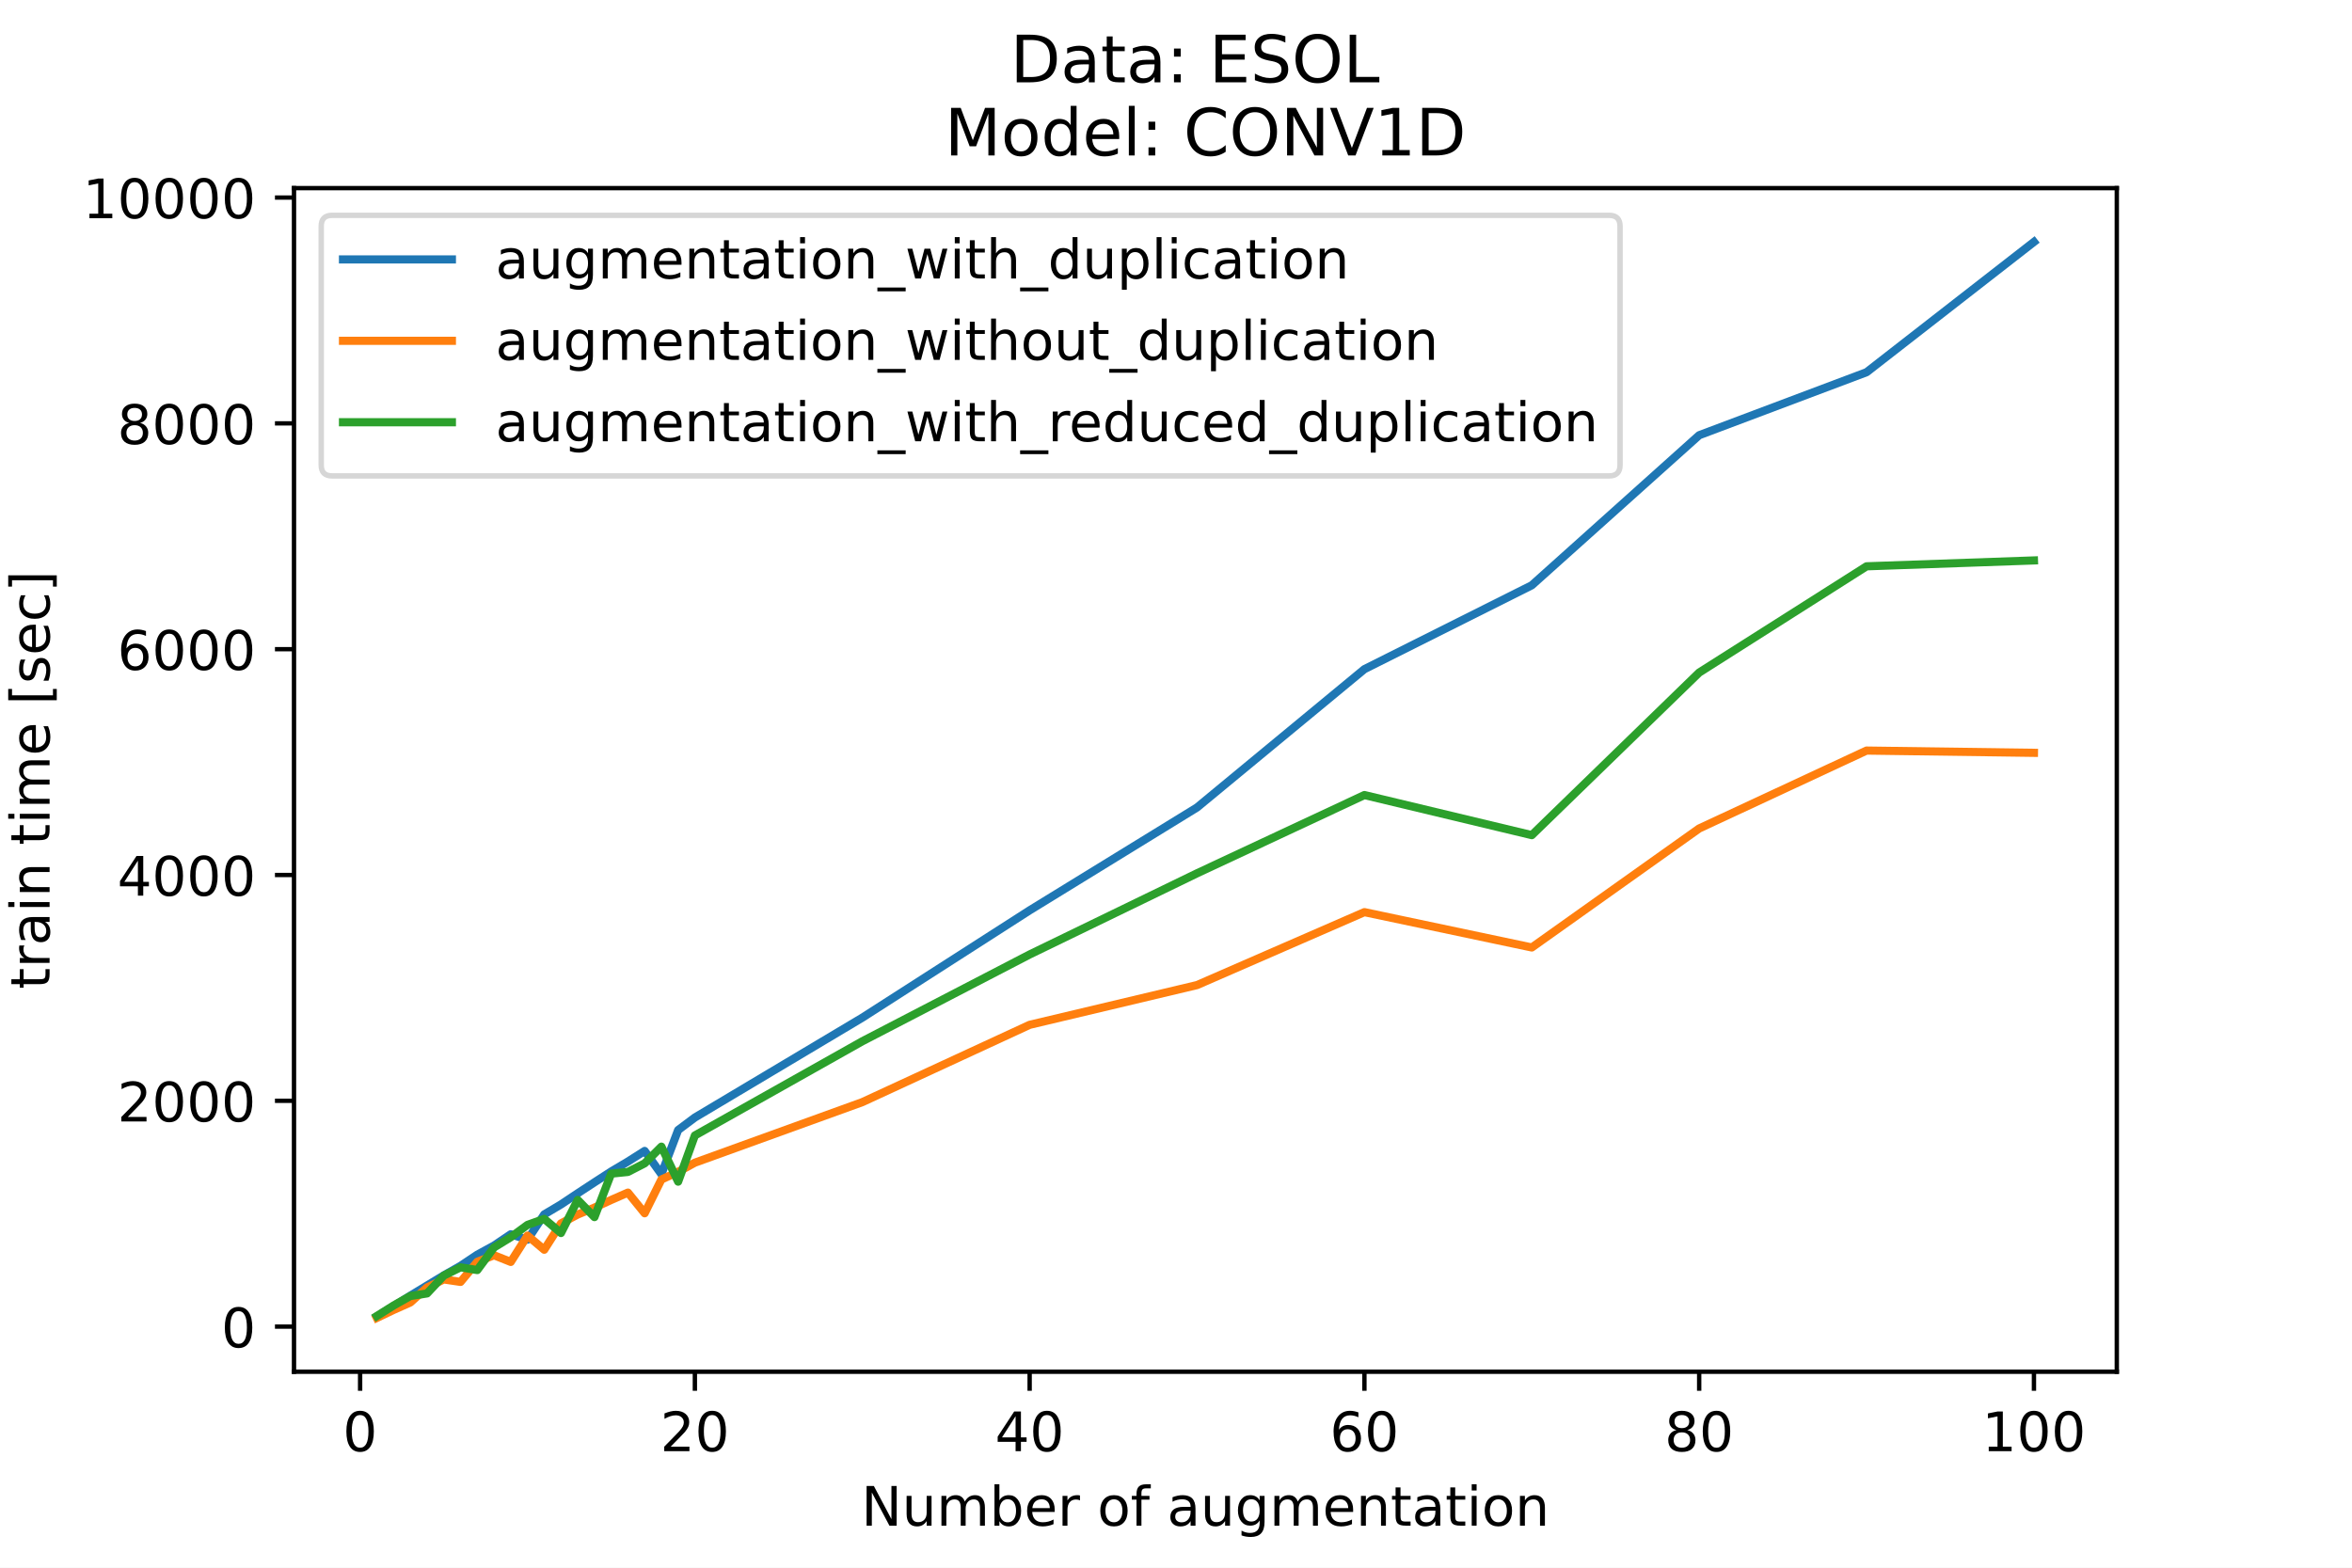
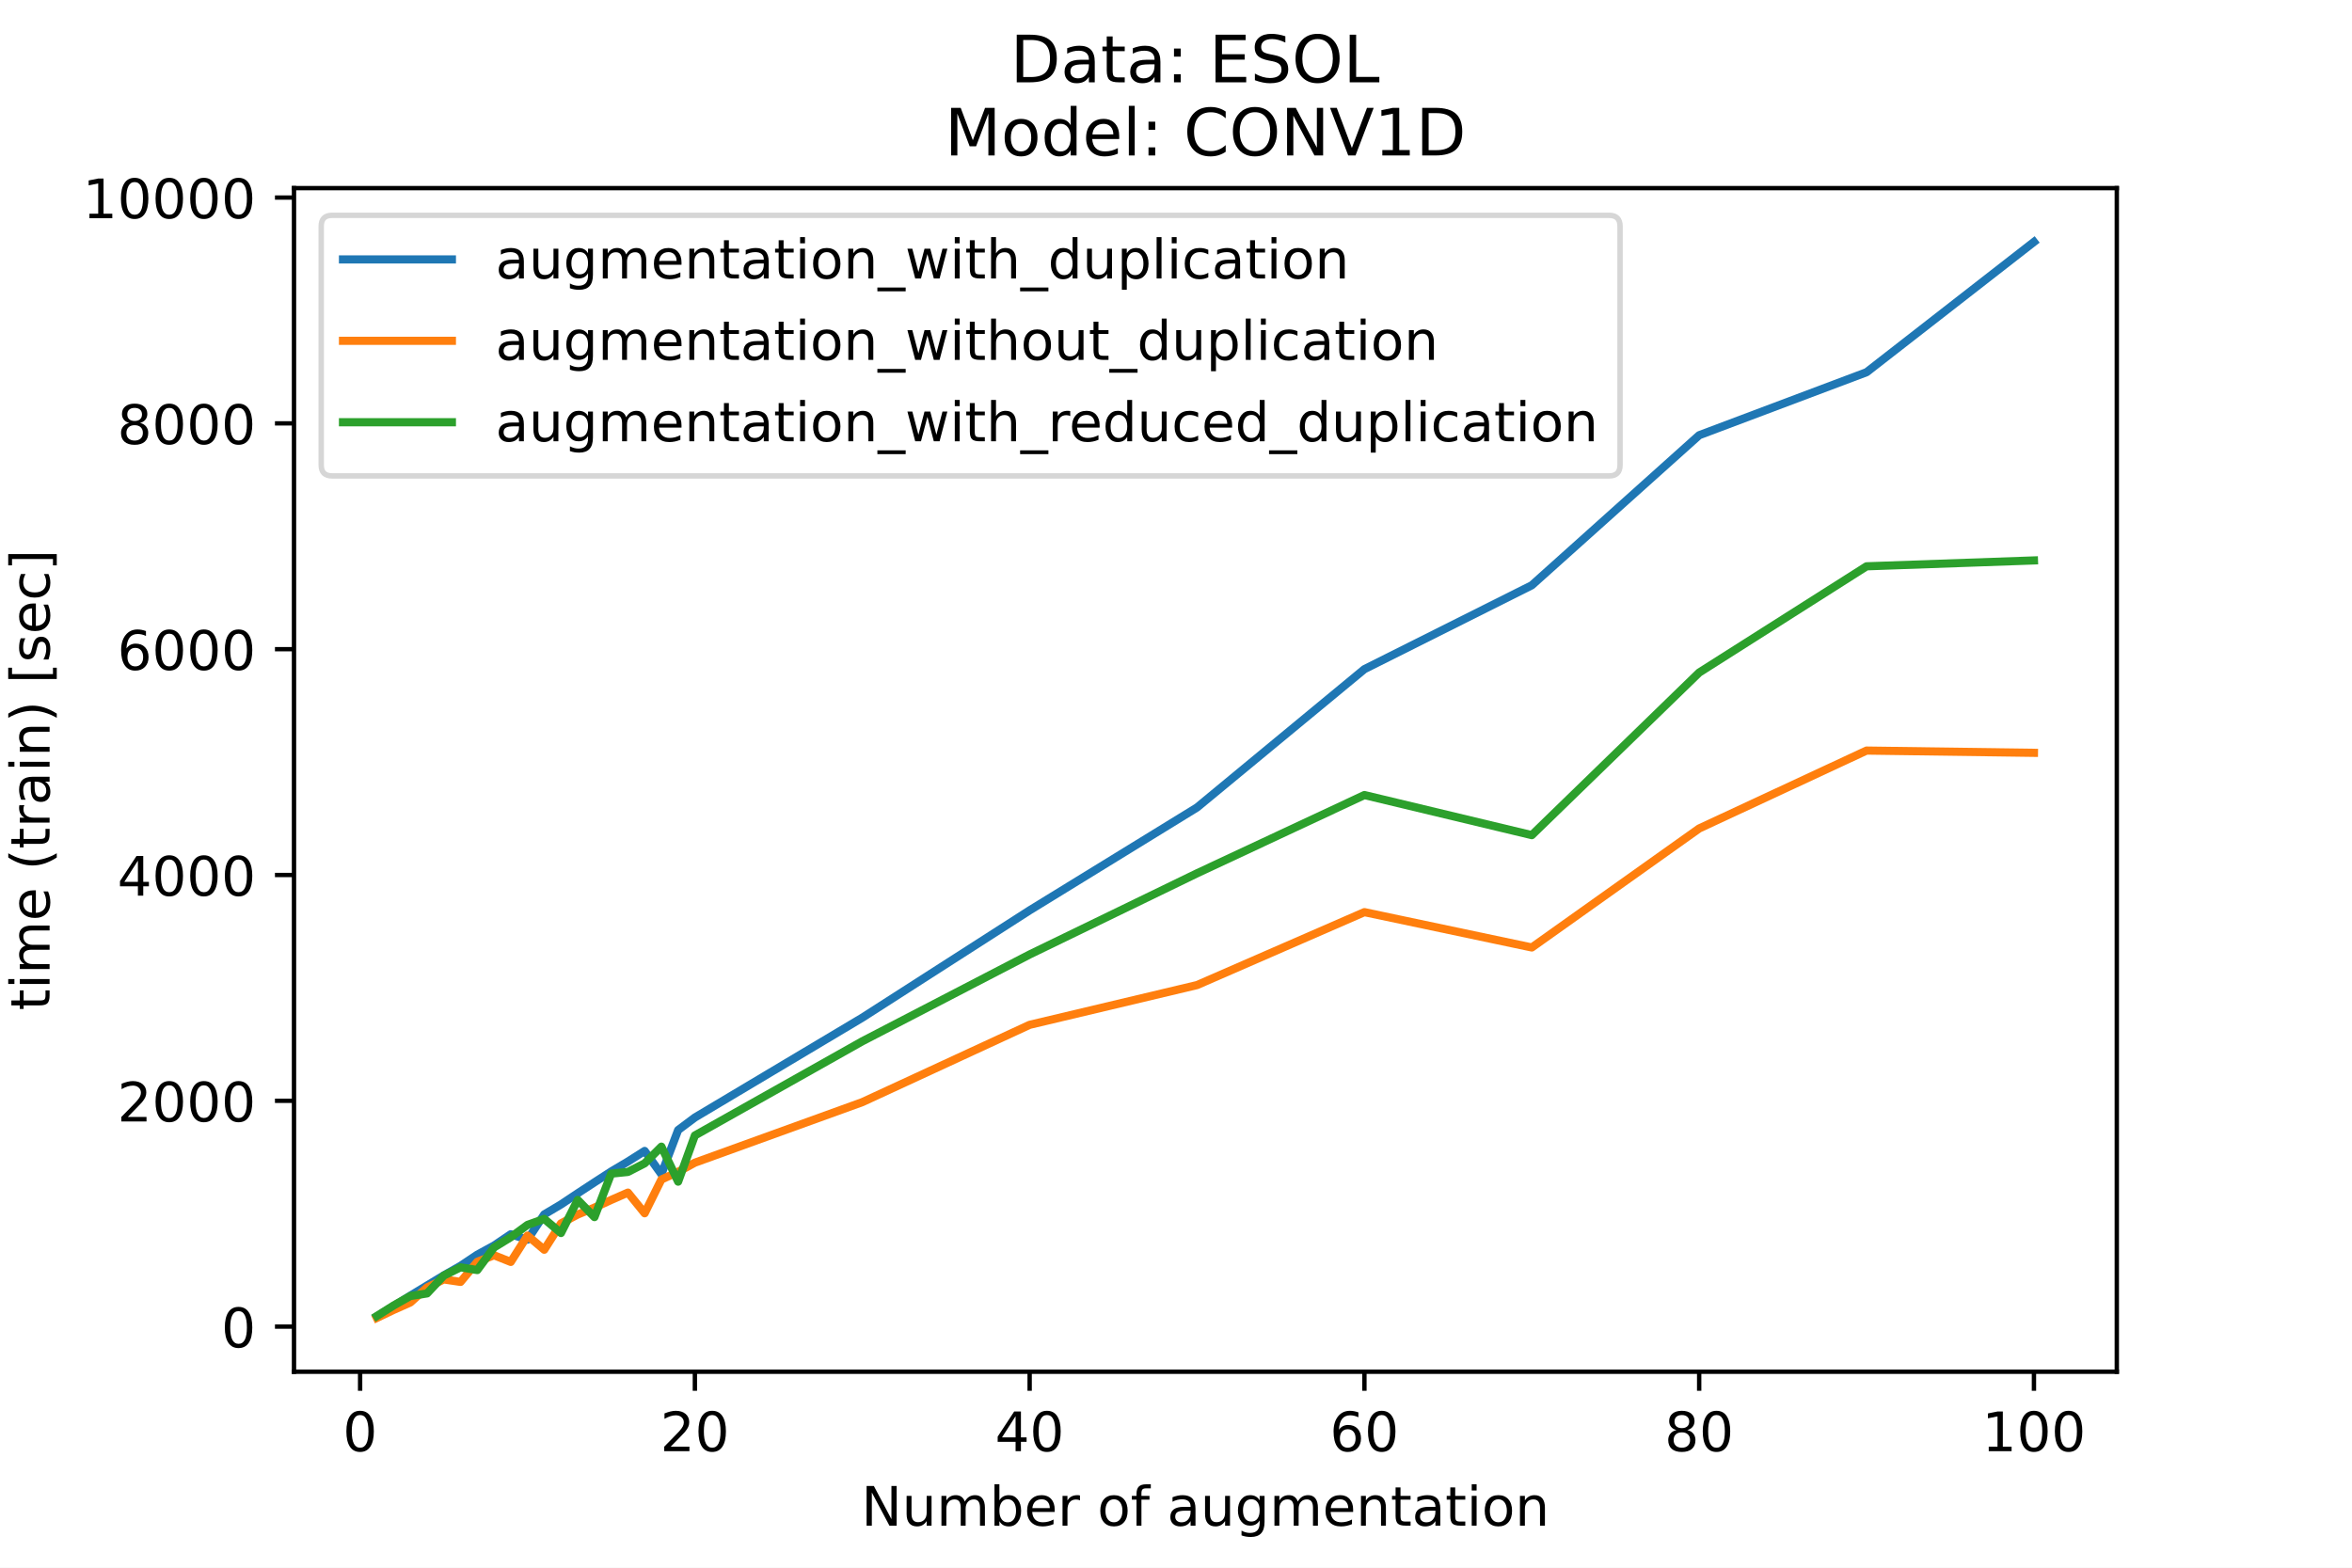
<svg xmlns="http://www.w3.org/2000/svg" xmlns:xlink="http://www.w3.org/1999/xlink" height="288pt" version="1.1" viewBox="0 0 432 288" width="432pt">
  <defs>
    <style type="text/css">*{stroke-linecap:butt;stroke-linejoin:round;}</style>
  </defs>
  <g id="figure_1">
    <g id="patch_1">
      <path d="M 0 288  L 432 288  L 432 0  L 0 0  z " style="fill:#ffffff;" />
    </g>
    <g id="axes_1">
      <g id="patch_2">
        <path d="M 54 252  L 388.8 252  L 388.8 34.56  L 54 34.56  z " style="fill:#ffffff;" />
      </g>
      <g id="matplotlib.axis_1">
        <g id="xtick_1">
          <g id="line2d_1">
            <defs>
-               <path d="M 0 0  L 0 3.5  " id="m65db86d814" style="stroke:#000000;stroke-width:0.8;" />
+               <path d="M 0 0  L 0 3.5  " id="m290654564d" style="stroke:#000000;stroke-width:0.8;" />
            </defs>
            <g>
-               <use style="stroke:#000000;stroke-width:0.8;" x="66.144" xlink:href="#m65db86d814" y="252" />
+               <use style="stroke:#000000;stroke-width:0.8;" x="66.144" xlink:href="#m290654564d" y="252" />
            </g>
          </g>
          <g id="text_1">
            <g transform="translate(62.96255 266.5984)scale(0.1 -0.1)">
              <defs>
                <path d="M 31.781 66.406  Q 24.172 66.406 20.328 58.906  Q 16.5 51.422 16.5 36.375  Q 16.5 21.391 20.328 13.891  Q 24.172 6.391 31.781 6.391  Q 39.453 6.391 43.281 13.891  Q 47.125 21.391 47.125 36.375  Q 47.125 51.422 43.281 58.906  Q 39.453 66.406 31.781 66.406  z M 31.781 74.219  Q 44.047 74.219 50.516 64.516  Q 56.984 54.828 56.984 36.375  Q 56.984 17.969 50.516 8.266  Q 44.047 -1.422 31.781 -1.422  Q 19.531 -1.422 13.062 8.266  Q 6.594 17.969 6.594 36.375  Q 6.594 54.828 13.062 64.516  Q 19.531 74.219 31.781 74.219  z " id="DejaVuSans-48" />
              </defs>
              <use xlink:href="#DejaVuSans-48" />
            </g>
          </g>
        </g>
        <g id="xtick_2">
          <g id="line2d_2">
            <g>
-               <use style="stroke:#000000;stroke-width:0.8;" x="127.631" xlink:href="#m65db86d814" y="252" />
+               <use style="stroke:#000000;stroke-width:0.8;" x="127.631" xlink:href="#m290654564d" y="252" />
            </g>
          </g>
          <g id="text_2">
            <g transform="translate(121.2689 266.5984)scale(0.1 -0.1)">
              <defs>
                <path d="M 19.188 8.297  L 53.609 8.297  L 53.609 0  L 7.328 0  L 7.328 8.297  Q 12.938 14.109 22.625 23.891  Q 32.328 33.688 34.812 36.531  Q 39.547 41.844 41.422 45.531  Q 43.312 49.219 43.312 52.781  Q 43.312 58.594 39.234 62.25  Q 35.156 65.922 28.609 65.922  Q 23.969 65.922 18.812 64.312  Q 13.672 62.703 7.812 59.422  L 7.812 69.391  Q 13.766 71.781 18.938 73  Q 24.125 74.219 28.422 74.219  Q 39.75 74.219 46.484 68.547  Q 53.219 62.891 53.219 53.422  Q 53.219 48.922 51.531 44.891  Q 49.859 40.875 45.406 35.406  Q 44.188 33.984 37.641 27.219  Q 31.109 20.453 19.188 8.297  z " id="DejaVuSans-50" />
              </defs>
              <use xlink:href="#DejaVuSans-50" />
              <use x="63.623" xlink:href="#DejaVuSans-48" />
            </g>
          </g>
        </g>
        <g id="xtick_3">
          <g id="line2d_3">
            <g>
-               <use style="stroke:#000000;stroke-width:0.8;" x="189.119" xlink:href="#m65db86d814" y="252" />
+               <use style="stroke:#000000;stroke-width:0.8;" x="189.119" xlink:href="#m290654564d" y="252" />
            </g>
          </g>
          <g id="text_3">
            <g transform="translate(182.7565 266.5984)scale(0.1 -0.1)">
              <defs>
                <path d="M 37.797 64.312  L 12.891 25.391  L 37.797 25.391  z M 35.203 72.906  L 47.609 72.906  L 47.609 25.391  L 58.016 25.391  L 58.016 17.188  L 47.609 17.188  L 47.609 0  L 37.797 0  L 37.797 17.188  L 4.891 17.188  L 4.891 26.703  z " id="DejaVuSans-52" />
              </defs>
              <use xlink:href="#DejaVuSans-52" />
              <use x="63.623" xlink:href="#DejaVuSans-48" />
            </g>
          </g>
        </g>
        <g id="xtick_4">
          <g id="line2d_4">
            <g>
-               <use style="stroke:#000000;stroke-width:0.8;" x="250.607" xlink:href="#m65db86d814" y="252" />
+               <use style="stroke:#000000;stroke-width:0.8;" x="250.607" xlink:href="#m290654564d" y="252" />
            </g>
          </g>
          <g id="text_4">
            <g transform="translate(244.2441 266.5984)scale(0.1 -0.1)">
              <defs>
                <path d="M 33.016 40.375  Q 26.375 40.375 22.484 35.828  Q 18.609 31.297 18.609 23.391  Q 18.609 15.531 22.484 10.953  Q 26.375 6.391 33.016 6.391  Q 39.656 6.391 43.531 10.953  Q 47.406 15.531 47.406 23.391  Q 47.406 31.297 43.531 35.828  Q 39.656 40.375 33.016 40.375  z M 52.594 71.297  L 52.594 62.312  Q 48.875 64.062 45.094 64.984  Q 41.312 65.922 37.594 65.922  Q 27.828 65.922 22.672 59.328  Q 17.531 52.734 16.797 39.406  Q 19.672 43.656 24.016 45.922  Q 28.375 48.188 33.594 48.188  Q 44.578 48.188 50.953 41.516  Q 57.328 34.859 57.328 23.391  Q 57.328 12.156 50.688 5.359  Q 44.047 -1.422 33.016 -1.422  Q 20.359 -1.422 13.672 8.266  Q 6.984 17.969 6.984 36.375  Q 6.984 53.656 15.188 63.938  Q 23.391 74.219 37.203 74.219  Q 40.922 74.219 44.703 73.484  Q 48.484 72.75 52.594 71.297  z " id="DejaVuSans-54" />
              </defs>
              <use xlink:href="#DejaVuSans-54" />
              <use x="63.623" xlink:href="#DejaVuSans-48" />
            </g>
          </g>
        </g>
        <g id="xtick_5">
          <g id="line2d_5">
            <g>
-               <use style="stroke:#000000;stroke-width:0.8;" x="312.094" xlink:href="#m65db86d814" y="252" />
+               <use style="stroke:#000000;stroke-width:0.8;" x="312.094" xlink:href="#m290654564d" y="252" />
            </g>
          </g>
          <g id="text_5">
            <g transform="translate(305.7317 266.5984)scale(0.1 -0.1)">
              <defs>
                <path d="M 31.781 34.625  Q 24.75 34.625 20.719 30.859  Q 16.703 27.094 16.703 20.516  Q 16.703 13.922 20.719 10.156  Q 24.75 6.391 31.781 6.391  Q 38.812 6.391 42.859 10.172  Q 46.922 13.969 46.922 20.516  Q 46.922 27.094 42.891 30.859  Q 38.875 34.625 31.781 34.625  z M 21.922 38.812  Q 15.578 40.375 12.031 44.719  Q 8.5 49.078 8.5 55.328  Q 8.5 64.062 14.719 69.141  Q 20.953 74.219 31.781 74.219  Q 42.672 74.219 48.875 69.141  Q 55.078 64.062 55.078 55.328  Q 55.078 49.078 51.531 44.719  Q 48 40.375 41.703 38.812  Q 48.828 37.156 52.797 32.312  Q 56.781 27.484 56.781 20.516  Q 56.781 9.906 50.312 4.234  Q 43.844 -1.422 31.781 -1.422  Q 19.734 -1.422 13.25 4.234  Q 6.781 9.906 6.781 20.516  Q 6.781 27.484 10.781 32.312  Q 14.797 37.156 21.922 38.812  z M 18.312 54.391  Q 18.312 48.734 21.844 45.562  Q 25.391 42.391 31.781 42.391  Q 38.141 42.391 41.719 45.562  Q 45.312 48.734 45.312 54.391  Q 45.312 60.062 41.719 63.234  Q 38.141 66.406 31.781 66.406  Q 25.391 66.406 21.844 63.234  Q 18.312 60.062 18.312 54.391  z " id="DejaVuSans-56" />
              </defs>
              <use xlink:href="#DejaVuSans-56" />
              <use x="63.623" xlink:href="#DejaVuSans-48" />
            </g>
          </g>
        </g>
        <g id="xtick_6">
          <g id="line2d_6">
            <g>
-               <use style="stroke:#000000;stroke-width:0.8;" x="373.582" xlink:href="#m65db86d814" y="252" />
+               <use style="stroke:#000000;stroke-width:0.8;" x="373.582" xlink:href="#m290654564d" y="252" />
            </g>
          </g>
          <g id="text_6">
            <g transform="translate(364.0381 266.5984)scale(0.1 -0.1)">
              <defs>
                <path d="M 12.406 8.297  L 28.516 8.297  L 28.516 63.922  L 10.984 60.406  L 10.984 69.391  L 28.422 72.906  L 38.281 72.906  L 38.281 8.297  L 54.391 8.297  L 54.391 0  L 12.406 0  z " id="DejaVuSans-49" />
              </defs>
              <use xlink:href="#DejaVuSans-49" />
              <use x="63.623" xlink:href="#DejaVuSans-48" />
              <use x="127.246" xlink:href="#DejaVuSans-48" />
            </g>
          </g>
        </g>
        <g id="text_7">
          <g transform="translate(158.1922 280.2766)scale(0.1 -0.1)">
            <defs>
              <path d="M 9.812 72.906  L 23.094 72.906  L 55.422 11.922  L 55.422 72.906  L 64.984 72.906  L 64.984 0  L 51.703 0  L 19.391 60.984  L 19.391 0  L 9.812 0  z " id="DejaVuSans-78" />
              <path d="M 8.5 21.578  L 8.5 54.688  L 17.484 54.688  L 17.484 21.922  Q 17.484 14.156 20.5 10.266  Q 23.531 6.391 29.594 6.391  Q 36.859 6.391 41.078 11.031  Q 45.312 15.672 45.312 23.688  L 45.312 54.688  L 54.297 54.688  L 54.297 0  L 45.312 0  L 45.312 8.406  Q 42.047 3.422 37.719 1  Q 33.406 -1.422 27.688 -1.422  Q 18.266 -1.422 13.375 4.438  Q 8.5 10.297 8.5 21.578  z M 31.109 56  z " id="DejaVuSans-117" />
              <path d="M 52 44.188  Q 55.375 50.25 60.062 53.125  Q 64.75 56 71.094 56  Q 79.641 56 84.281 50.016  Q 88.922 44.047 88.922 33.016  L 88.922 0  L 79.891 0  L 79.891 32.719  Q 79.891 40.578 77.094 44.375  Q 74.312 48.188 68.609 48.188  Q 61.625 48.188 57.562 43.547  Q 53.516 38.922 53.516 30.906  L 53.516 0  L 44.484 0  L 44.484 32.719  Q 44.484 40.625 41.703 44.406  Q 38.922 48.188 33.109 48.188  Q 26.219 48.188 22.156 43.531  Q 18.109 38.875 18.109 30.906  L 18.109 0  L 9.078 0  L 9.078 54.688  L 18.109 54.688  L 18.109 46.188  Q 21.188 51.219 25.484 53.609  Q 29.781 56 35.688 56  Q 41.656 56 45.828 52.969  Q 50 49.953 52 44.188  z " id="DejaVuSans-109" />
              <path d="M 48.688 27.297  Q 48.688 37.203 44.609 42.844  Q 40.531 48.484 33.406 48.484  Q 26.266 48.484 22.188 42.844  Q 18.109 37.203 18.109 27.297  Q 18.109 17.391 22.188 11.75  Q 26.266 6.109 33.406 6.109  Q 40.531 6.109 44.609 11.75  Q 48.688 17.391 48.688 27.297  z M 18.109 46.391  Q 20.953 51.266 25.266 53.625  Q 29.594 56 35.594 56  Q 45.562 56 51.781 48.094  Q 58.016 40.188 58.016 27.297  Q 58.016 14.406 51.781 6.484  Q 45.562 -1.422 35.594 -1.422  Q 29.594 -1.422 25.266 0.953  Q 20.953 3.328 18.109 8.203  L 18.109 0  L 9.078 0  L 9.078 75.984  L 18.109 75.984  z " id="DejaVuSans-98" />
              <path d="M 56.203 29.594  L 56.203 25.203  L 14.891 25.203  Q 15.484 15.922 20.484 11.062  Q 25.484 6.203 34.422 6.203  Q 39.594 6.203 44.453 7.469  Q 49.312 8.734 54.109 11.281  L 54.109 2.781  Q 49.266 0.734 44.188 -0.344  Q 39.109 -1.422 33.891 -1.422  Q 20.797 -1.422 13.156 6.188  Q 5.516 13.812 5.516 26.812  Q 5.516 40.234 12.766 48.109  Q 20.016 56 32.328 56  Q 43.359 56 49.781 48.891  Q 56.203 41.797 56.203 29.594  z M 47.219 32.234  Q 47.125 39.594 43.094 43.984  Q 39.062 48.391 32.422 48.391  Q 24.906 48.391 20.391 44.141  Q 15.875 39.891 15.188 32.172  z " id="DejaVuSans-101" />
              <path d="M 41.109 46.297  Q 39.594 47.172 37.812 47.578  Q 36.031 48 33.891 48  Q 26.266 48 22.188 43.047  Q 18.109 38.094 18.109 28.812  L 18.109 0  L 9.078 0  L 9.078 54.688  L 18.109 54.688  L 18.109 46.188  Q 20.953 51.172 25.484 53.578  Q 30.031 56 36.531 56  Q 37.453 56 38.578 55.875  Q 39.703 55.766 41.062 55.516  z " id="DejaVuSans-114" />
              <path id="DejaVuSans-32" />
              <path d="M 30.609 48.391  Q 23.391 48.391 19.188 42.75  Q 14.984 37.109 14.984 27.297  Q 14.984 17.484 19.156 11.844  Q 23.344 6.203 30.609 6.203  Q 37.797 6.203 41.984 11.859  Q 46.188 17.531 46.188 27.297  Q 46.188 37.016 41.984 42.703  Q 37.797 48.391 30.609 48.391  z M 30.609 56  Q 42.328 56 49.016 48.375  Q 55.719 40.766 55.719 27.297  Q 55.719 13.875 49.016 6.219  Q 42.328 -1.422 30.609 -1.422  Q 18.844 -1.422 12.172 6.219  Q 5.516 13.875 5.516 27.297  Q 5.516 40.766 12.172 48.375  Q 18.844 56 30.609 56  z " id="DejaVuSans-111" />
              <path d="M 37.109 75.984  L 37.109 68.5  L 28.516 68.5  Q 23.688 68.5 21.797 66.547  Q 19.922 64.594 19.922 59.516  L 19.922 54.688  L 34.719 54.688  L 34.719 47.703  L 19.922 47.703  L 19.922 0  L 10.891 0  L 10.891 47.703  L 2.297 47.703  L 2.297 54.688  L 10.891 54.688  L 10.891 58.5  Q 10.891 67.625 15.141 71.797  Q 19.391 75.984 28.609 75.984  z " id="DejaVuSans-102" />
              <path d="M 34.281 27.484  Q 23.391 27.484 19.188 25  Q 14.984 22.516 14.984 16.5  Q 14.984 11.719 18.141 8.906  Q 21.297 6.109 26.703 6.109  Q 34.188 6.109 38.703 11.406  Q 43.219 16.703 43.219 25.484  L 43.219 27.484  z M 52.203 31.203  L 52.203 0  L 43.219 0  L 43.219 8.297  Q 40.141 3.328 35.547 0.953  Q 30.953 -1.422 24.312 -1.422  Q 15.922 -1.422 10.953 3.297  Q 6 8.016 6 15.922  Q 6 25.141 12.172 29.828  Q 18.359 34.516 30.609 34.516  L 43.219 34.516  L 43.219 35.406  Q 43.219 41.609 39.141 45  Q 35.062 48.391 27.688 48.391  Q 23 48.391 18.547 47.266  Q 14.109 46.141 10.016 43.891  L 10.016 52.203  Q 14.938 54.109 19.578 55.047  Q 24.219 56 28.609 56  Q 40.484 56 46.344 49.844  Q 52.203 43.703 52.203 31.203  z " id="DejaVuSans-97" />
              <path d="M 45.406 27.984  Q 45.406 37.75 41.375 43.109  Q 37.359 48.484 30.078 48.484  Q 22.859 48.484 18.828 43.109  Q 14.797 37.75 14.797 27.984  Q 14.797 18.266 18.828 12.891  Q 22.859 7.516 30.078 7.516  Q 37.359 7.516 41.375 12.891  Q 45.406 18.266 45.406 27.984  z M 54.391 6.781  Q 54.391 -7.172 48.188 -13.984  Q 42 -20.797 29.203 -20.797  Q 24.469 -20.797 20.266 -20.094  Q 16.062 -19.391 12.109 -17.922  L 12.109 -9.188  Q 16.062 -11.328 19.922 -12.344  Q 23.781 -13.375 27.781 -13.375  Q 36.625 -13.375 41.016 -8.766  Q 45.406 -4.156 45.406 5.172  L 45.406 9.625  Q 42.625 4.781 38.281 2.391  Q 33.938 0 27.875 0  Q 17.828 0 11.672 7.656  Q 5.516 15.328 5.516 27.984  Q 5.516 40.672 11.672 48.328  Q 17.828 56 27.875 56  Q 33.938 56 38.281 53.609  Q 42.625 51.219 45.406 46.391  L 45.406 54.688  L 54.391 54.688  z " id="DejaVuSans-103" />
              <path d="M 54.891 33.016  L 54.891 0  L 45.906 0  L 45.906 32.719  Q 45.906 40.484 42.875 44.328  Q 39.844 48.188 33.797 48.188  Q 26.516 48.188 22.312 43.547  Q 18.109 38.922 18.109 30.906  L 18.109 0  L 9.078 0  L 9.078 54.688  L 18.109 54.688  L 18.109 46.188  Q 21.344 51.125 25.703 53.562  Q 30.078 56 35.797 56  Q 45.219 56 50.047 50.172  Q 54.891 44.344 54.891 33.016  z " id="DejaVuSans-110" />
              <path d="M 18.312 70.219  L 18.312 54.688  L 36.812 54.688  L 36.812 47.703  L 18.312 47.703  L 18.312 18.016  Q 18.312 11.328 20.141 9.422  Q 21.969 7.516 27.594 7.516  L 36.812 7.516  L 36.812 0  L 27.594 0  Q 17.188 0 13.234 3.875  Q 9.281 7.766 9.281 18.016  L 9.281 47.703  L 2.688 47.703  L 2.688 54.688  L 9.281 54.688  L 9.281 70.219  z " id="DejaVuSans-116" />
              <path d="M 9.422 54.688  L 18.406 54.688  L 18.406 0  L 9.422 0  z M 9.422 75.984  L 18.406 75.984  L 18.406 64.594  L 9.422 64.594  z " id="DejaVuSans-105" />
            </defs>
            <use xlink:href="#DejaVuSans-78" />
            <use x="74.805" xlink:href="#DejaVuSans-117" />
            <use x="138.184" xlink:href="#DejaVuSans-109" />
            <use x="235.596" xlink:href="#DejaVuSans-98" />
            <use x="299.072" xlink:href="#DejaVuSans-101" />
            <use x="360.596" xlink:href="#DejaVuSans-114" />
            <use x="401.709" xlink:href="#DejaVuSans-32" />
            <use x="433.496" xlink:href="#DejaVuSans-111" />
            <use x="494.678" xlink:href="#DejaVuSans-102" />
            <use x="529.883" xlink:href="#DejaVuSans-32" />
            <use x="561.67" xlink:href="#DejaVuSans-97" />
            <use x="622.949" xlink:href="#DejaVuSans-117" />
            <use x="686.328" xlink:href="#DejaVuSans-103" />
            <use x="749.805" xlink:href="#DejaVuSans-109" />
            <use x="847.217" xlink:href="#DejaVuSans-101" />
            <use x="908.74" xlink:href="#DejaVuSans-110" />
            <use x="972.119" xlink:href="#DejaVuSans-116" />
            <use x="1011.328" xlink:href="#DejaVuSans-97" />
            <use x="1072.607" xlink:href="#DejaVuSans-116" />
            <use x="1111.816" xlink:href="#DejaVuSans-105" />
            <use x="1139.6" xlink:href="#DejaVuSans-111" />
            <use x="1200.781" xlink:href="#DejaVuSans-110" />
          </g>
        </g>
      </g>
      <g id="matplotlib.axis_2">
        <g id="ytick_1">
          <g id="line2d_7">
            <defs>
-               <path d="M 0 0  L -3.5 0  " id="m7779fbf34c" style="stroke:#000000;stroke-width:0.8;" />
+               <path d="M 0 0  L -3.5 0  " id="mabe4321d09" style="stroke:#000000;stroke-width:0.8;" />
            </defs>
            <g>
-               <use style="stroke:#000000;stroke-width:0.8;" x="54" xlink:href="#m7779fbf34c" y="243.714" />
+               <use style="stroke:#000000;stroke-width:0.8;" x="54" xlink:href="#mabe4321d09" y="243.714" />
            </g>
          </g>
          <g id="text_8">
            <g transform="translate(40.6375 247.5127)scale(0.1 -0.1)">
              <use xlink:href="#DejaVuSans-48" />
            </g>
          </g>
        </g>
        <g id="ytick_2">
          <g id="line2d_8">
            <g>
-               <use style="stroke:#000000;stroke-width:0.8;" x="54" xlink:href="#m7779fbf34c" y="202.229" />
+               <use style="stroke:#000000;stroke-width:0.8;" x="54" xlink:href="#mabe4321d09" y="202.229" />
            </g>
          </g>
          <g id="text_9">
            <g transform="translate(21.55 206.0284)scale(0.1 -0.1)">
              <use xlink:href="#DejaVuSans-50" />
              <use x="63.623" xlink:href="#DejaVuSans-48" />
              <use x="127.246" xlink:href="#DejaVuSans-48" />
              <use x="190.869" xlink:href="#DejaVuSans-48" />
            </g>
          </g>
        </g>
        <g id="ytick_3">
          <g id="line2d_9">
            <g>
-               <use style="stroke:#000000;stroke-width:0.8;" x="54" xlink:href="#m7779fbf34c" y="160.745" />
+               <use style="stroke:#000000;stroke-width:0.8;" x="54" xlink:href="#mabe4321d09" y="160.745" />
            </g>
          </g>
          <g id="text_10">
            <g transform="translate(21.55 164.5441)scale(0.1 -0.1)">
              <use xlink:href="#DejaVuSans-52" />
              <use x="63.623" xlink:href="#DejaVuSans-48" />
              <use x="127.246" xlink:href="#DejaVuSans-48" />
              <use x="190.869" xlink:href="#DejaVuSans-48" />
            </g>
          </g>
        </g>
        <g id="ytick_4">
          <g id="line2d_10">
            <g>
-               <use style="stroke:#000000;stroke-width:0.8;" x="54" xlink:href="#m7779fbf34c" y="119.261" />
+               <use style="stroke:#000000;stroke-width:0.8;" x="54" xlink:href="#mabe4321d09" y="119.261" />
            </g>
          </g>
          <g id="text_11">
            <g transform="translate(21.55 123.0598)scale(0.1 -0.1)">
              <use xlink:href="#DejaVuSans-54" />
              <use x="63.623" xlink:href="#DejaVuSans-48" />
              <use x="127.246" xlink:href="#DejaVuSans-48" />
              <use x="190.869" xlink:href="#DejaVuSans-48" />
            </g>
          </g>
        </g>
        <g id="ytick_5">
          <g id="line2d_11">
            <g>
-               <use style="stroke:#000000;stroke-width:0.8;" x="54" xlink:href="#m7779fbf34c" y="77.776" />
+               <use style="stroke:#000000;stroke-width:0.8;" x="54" xlink:href="#mabe4321d09" y="77.776" />
            </g>
          </g>
          <g id="text_12">
            <g transform="translate(21.55 81.5755)scale(0.1 -0.1)">
              <use xlink:href="#DejaVuSans-56" />
              <use x="63.623" xlink:href="#DejaVuSans-48" />
              <use x="127.246" xlink:href="#DejaVuSans-48" />
              <use x="190.869" xlink:href="#DejaVuSans-48" />
            </g>
          </g>
        </g>
        <g id="ytick_6">
          <g id="line2d_12">
            <g>
-               <use style="stroke:#000000;stroke-width:0.8;" x="54" xlink:href="#m7779fbf34c" y="36.292" />
+               <use style="stroke:#000000;stroke-width:0.8;" x="54" xlink:href="#mabe4321d09" y="36.292" />
            </g>
          </g>
          <g id="text_13">
            <g transform="translate(15.1875 40.09119)scale(0.1 -0.1)">
              <use xlink:href="#DejaVuSans-49" />
              <use x="63.623" xlink:href="#DejaVuSans-48" />
              <use x="127.246" xlink:href="#DejaVuSans-48" />
              <use x="190.869" xlink:href="#DejaVuSans-48" />
              <use x="254.492" xlink:href="#DejaVuSans-48" />
            </g>
          </g>
        </g>
        <g id="text_14">
-           <g transform="translate(9.107812 181.7237)rotate(-90)scale(0.1 -0.1)">
+           <g transform="translate(9.107812 185.6253)rotate(-90)scale(0.1 -0.1)">
            <defs>
+               <path d="M 31 75.875  Q 24.469 64.656 21.281 53.656  Q 18.109 42.672 18.109 31.391  Q 18.109 20.125 21.312 9.062  Q 24.516 -2 31 -13.188  L 23.188 -13.188  Q 15.875 -1.703 12.234 9.375  Q 8.594 20.453 8.594 31.391  Q 8.594 42.281 12.203 53.312  Q 15.828 64.359 23.188 75.875  z " id="DejaVuSans-40" />
+               <path d="M 8.016 75.875  L 15.828 75.875  Q 23.141 64.359 26.781 53.312  Q 30.422 42.281 30.422 31.391  Q 30.422 20.453 26.781 9.375  Q 23.141 -1.703 15.828 -13.188  L 8.016 -13.188  Q 14.5 -2 17.703 9.062  Q 20.906 20.125 20.906 31.391  Q 20.906 42.672 17.703 53.656  Q 14.5 64.656 8.016 75.875  z " id="DejaVuSans-41" />
              <path d="M 8.594 75.984  L 29.297 75.984  L 29.297 69  L 17.578 69  L 17.578 -6.203  L 29.297 -6.203  L 29.297 -13.188  L 8.594 -13.188  z " id="DejaVuSans-91" />
              <path d="M 44.281 53.078  L 44.281 44.578  Q 40.484 46.531 36.375 47.5  Q 32.281 48.484 27.875 48.484  Q 21.188 48.484 17.844 46.438  Q 14.5 44.391 14.5 40.281  Q 14.5 37.156 16.891 35.375  Q 19.281 33.594 26.516 31.984  L 29.594 31.297  Q 39.156 29.25 43.188 25.516  Q 47.219 21.781 47.219 15.094  Q 47.219 7.469 41.188 3.016  Q 35.156 -1.422 24.609 -1.422  Q 20.219 -1.422 15.453 -0.562  Q 10.688 0.297 5.422 2  L 5.422 11.281  Q 10.406 8.688 15.234 7.391  Q 20.062 6.109 24.812 6.109  Q 31.156 6.109 34.562 8.281  Q 37.984 10.453 37.984 14.406  Q 37.984 18.062 35.516 20.016  Q 33.062 21.969 24.703 23.781  L 21.578 24.516  Q 13.234 26.266 9.516 29.906  Q 5.812 33.547 5.812 39.891  Q 5.812 47.609 11.281 51.797  Q 16.75 56 26.812 56  Q 31.781 56 36.172 55.266  Q 40.578 54.547 44.281 53.078  z " id="DejaVuSans-115" />
              <path d="M 48.781 52.594  L 48.781 44.188  Q 44.969 46.297 41.141 47.344  Q 37.312 48.391 33.406 48.391  Q 24.656 48.391 19.812 42.844  Q 14.984 37.312 14.984 27.297  Q 14.984 17.281 19.812 11.734  Q 24.656 6.203 33.406 6.203  Q 37.312 6.203 41.141 7.25  Q 44.969 8.297 48.781 10.406  L 48.781 2.094  Q 45.016 0.344 40.984 -0.531  Q 36.969 -1.422 32.422 -1.422  Q 20.062 -1.422 12.781 6.344  Q 5.516 14.109 5.516 27.297  Q 5.516 40.672 12.859 48.328  Q 20.219 56 33.016 56  Q 37.156 56 41.109 55.141  Q 45.062 54.297 48.781 52.594  z " id="DejaVuSans-99" />
              <path d="M 30.422 75.984  L 30.422 -13.188  L 9.719 -13.188  L 9.719 -6.203  L 21.391 -6.203  L 21.391 69  L 9.719 69  L 9.719 75.984  z " id="DejaVuSans-93" />
            </defs>
            <use xlink:href="#DejaVuSans-116" />
-             <use x="39.209" xlink:href="#DejaVuSans-114" />
-             <use x="80.322" xlink:href="#DejaVuSans-97" />
-             <use x="141.602" xlink:href="#DejaVuSans-105" />
-             <use x="169.385" xlink:href="#DejaVuSans-110" />
-             <use x="232.764" xlink:href="#DejaVuSans-32" />
-             <use x="264.551" xlink:href="#DejaVuSans-116" />
-             <use x="303.76" xlink:href="#DejaVuSans-105" />
-             <use x="331.543" xlink:href="#DejaVuSans-109" />
-             <use x="428.955" xlink:href="#DejaVuSans-101" />
-             <use x="490.479" xlink:href="#DejaVuSans-32" />
-             <use x="522.266" xlink:href="#DejaVuSans-91" />
-             <use x="561.279" xlink:href="#DejaVuSans-115" />
-             <use x="613.379" xlink:href="#DejaVuSans-101" />
-             <use x="674.902" xlink:href="#DejaVuSans-99" />
-             <use x="729.883" xlink:href="#DejaVuSans-93" />
+             <use x="39.209" xlink:href="#DejaVuSans-105" />
+             <use x="66.992" xlink:href="#DejaVuSans-109" />
+             <use x="164.404" xlink:href="#DejaVuSans-101" />
+             <use x="225.928" xlink:href="#DejaVuSans-32" />
+             <use x="257.715" xlink:href="#DejaVuSans-40" />
+             <use x="296.729" xlink:href="#DejaVuSans-116" />
+             <use x="335.938" xlink:href="#DejaVuSans-114" />
+             <use x="377.051" xlink:href="#DejaVuSans-97" />
+             <use x="438.33" xlink:href="#DejaVuSans-105" />
+             <use x="466.113" xlink:href="#DejaVuSans-110" />
+             <use x="529.492" xlink:href="#DejaVuSans-41" />
+             <use x="568.506" xlink:href="#DejaVuSans-32" />
+             <use x="600.293" xlink:href="#DejaVuSans-91" />
+             <use x="639.307" xlink:href="#DejaVuSans-115" />
+             <use x="691.406" xlink:href="#DejaVuSans-101" />
+             <use x="752.93" xlink:href="#DejaVuSans-99" />
+             <use x="807.91" xlink:href="#DejaVuSans-93" />
          </g>
        </g>
      </g>
      <g id="line2d_13">
-         <path clip-path="url(#p0ab45dd9f0)" d="M 69.218 241.867  L 72.293 239.959  L 75.367 238.03  L 78.441 236.163  L 81.516 234.297  L 84.59 232.554  L 87.664 230.501  L 90.739 228.821  L 93.813 226.746  L 96.888 227.742  L 99.962 223.096  L 103.036 221.27  L 106.111 219.217  L 109.185 217.205  L 112.26 215.214  L 115.334 213.388  L 118.408 211.439  L 121.483 215.712  L 124.557 207.601  L 127.631 205.299  L 158.375 186.963  L 189.119 167.237  L 219.863 148.341  L 250.607 122.932  L 281.35 107.521  L 312.094 79.954  L 342.838 68.38  L 373.582 44.444  " style="fill:none;stroke:#1f77b4;stroke-linecap:square;stroke-width:1.5;" />
+         <path clip-path="url(#p76adaa98e8)" d="M 69.218 241.867  L 72.293 239.959  L 75.367 238.03  L 78.441 236.163  L 81.516 234.297  L 84.59 232.554  L 87.664 230.501  L 90.739 228.821  L 93.813 226.746  L 96.888 227.742  L 99.962 223.096  L 103.036 221.27  L 106.111 219.217  L 109.185 217.205  L 112.26 215.214  L 115.334 213.388  L 118.408 211.439  L 121.483 215.712  L 124.557 207.601  L 127.631 205.299  L 158.375 186.963  L 189.119 167.237  L 219.863 148.341  L 250.607 122.932  L 281.35 107.521  L 312.094 79.954  L 342.838 68.38  L 373.582 44.444  " style="fill:none;stroke:#1f77b4;stroke-linecap:square;stroke-width:1.5;" />
      </g>
      <g id="line2d_14">
-         <path clip-path="url(#p0ab45dd9f0)" d="M 69.218 242.116  L 72.293 240.644  L 75.367 239.275  L 78.441 236.516  L 81.516 235.043  L 84.59 235.5  L 87.664 231.808  L 90.739 230.604  L 93.813 231.828  L 96.888 226.995  L 99.962 229.588  L 103.036 224.755  L 106.111 223.117  L 109.185 221.851  L 112.26 220.441  L 115.334 219.093  L 118.408 222.888  L 121.483 216.686  L 124.557 215.276  L 127.631 213.596  L 158.375 202.478  L 189.119 188.27  L 219.863 180.968  L 250.607 167.569  L 281.35 174.061  L 312.094 152.199  L 342.838 137.887  L 373.582 138.302  " style="fill:none;stroke:#ff7f0e;stroke-linecap:square;stroke-width:1.5;" />
+         <path clip-path="url(#p76adaa98e8)" d="M 69.218 242.116  L 72.293 240.644  L 75.367 239.275  L 78.441 236.516  L 81.516 235.043  L 84.59 235.5  L 87.664 231.808  L 90.739 230.604  L 93.813 231.828  L 96.888 226.995  L 99.962 229.588  L 103.036 224.755  L 106.111 223.117  L 109.185 221.851  L 112.26 220.441  L 115.334 219.093  L 118.408 222.888  L 121.483 216.686  L 124.557 215.276  L 127.631 213.596  L 158.375 202.478  L 189.119 188.27  L 219.863 180.968  L 250.607 167.569  L 281.35 174.061  L 312.094 152.199  L 342.838 137.887  L 373.582 138.302  " style="fill:none;stroke:#ff7f0e;stroke-linecap:square;stroke-width:1.5;" />
      </g>
      <g id="line2d_15">
-         <path clip-path="url(#p0ab45dd9f0)" d="M 69.218 241.764  L 72.293 239.835  L 75.367 238.092  L 78.441 237.615  L 81.516 234.338  L 84.59 232.824  L 87.664 233.322  L 90.739 229.173  L 93.813 227.286  L 96.888 225.025  L 99.962 223.925  L 103.036 226.518  L 106.111 220.441  L 109.185 223.594  L 112.26 215.608  L 115.334 215.297  L 118.408 213.72  L 121.483 210.651  L 124.557 217.081  L 127.631 208.597  L 158.375 191.298  L 189.119 175.347  L 219.863 160.434  L 250.607 146.059  L 281.35 153.423  L 312.094 123.554  L 342.838 104.036  L 373.582 102.957  " style="fill:none;stroke:#2ca02c;stroke-linecap:square;stroke-width:1.5;" />
+         <path clip-path="url(#p76adaa98e8)" d="M 69.218 241.764  L 72.293 239.835  L 75.367 238.092  L 78.441 237.615  L 81.516 234.338  L 84.59 232.824  L 87.664 233.322  L 90.739 229.173  L 93.813 227.286  L 96.888 225.025  L 99.962 223.925  L 103.036 226.518  L 106.111 220.441  L 109.185 223.594  L 112.26 215.608  L 115.334 215.297  L 118.408 213.72  L 121.483 210.651  L 124.557 217.081  L 127.631 208.597  L 158.375 191.298  L 189.119 175.347  L 219.863 160.434  L 250.607 146.059  L 281.35 153.423  L 312.094 123.554  L 342.838 104.036  L 373.582 102.957  " style="fill:none;stroke:#2ca02c;stroke-linecap:square;stroke-width:1.5;" />
      </g>
      <g id="patch_3">
        <path d="M 54 252  L 54 34.56  " style="fill:none;stroke:#000000;stroke-linecap:square;stroke-linejoin:miter;stroke-width:0.8;" />
      </g>
      <g id="patch_4">
        <path d="M 388.8 252  L 388.8 34.56  " style="fill:none;stroke:#000000;stroke-linecap:square;stroke-linejoin:miter;stroke-width:0.8;" />
      </g>
      <g id="patch_5">
        <path d="M 54 252  L 388.8 252  " style="fill:none;stroke:#000000;stroke-linecap:square;stroke-linejoin:miter;stroke-width:0.8;" />
      </g>
      <g id="patch_6">
        <path d="M 54 34.56  L 388.8 34.56  " style="fill:none;stroke:#000000;stroke-linecap:square;stroke-linejoin:miter;stroke-width:0.8;" />
      </g>
      <g id="text_15">
        <g transform="translate(185.5725 15.12262)scale(0.12 -0.12)">
          <defs>
            <path d="M 19.672 64.797  L 19.672 8.109  L 31.594 8.109  Q 46.688 8.109 53.688 14.938  Q 60.688 21.781 60.688 36.531  Q 60.688 51.172 53.688 57.984  Q 46.688 64.797 31.594 64.797  z M 9.812 72.906  L 30.078 72.906  Q 51.266 72.906 61.172 64.094  Q 71.094 55.281 71.094 36.531  Q 71.094 17.672 61.125 8.828  Q 51.172 0 30.078 0  L 9.812 0  z " id="DejaVuSans-68" />
            <path d="M 11.719 12.406  L 22.016 12.406  L 22.016 0  L 11.719 0  z M 11.719 51.703  L 22.016 51.703  L 22.016 39.312  L 11.719 39.312  z " id="DejaVuSans-58" />
            <path d="M 9.812 72.906  L 55.906 72.906  L 55.906 64.594  L 19.672 64.594  L 19.672 43.016  L 54.391 43.016  L 54.391 34.719  L 19.672 34.719  L 19.672 8.297  L 56.781 8.297  L 56.781 0  L 9.812 0  z " id="DejaVuSans-69" />
            <path d="M 53.516 70.516  L 53.516 60.891  Q 47.906 63.578 42.922 64.891  Q 37.938 66.219 33.297 66.219  Q 25.25 66.219 20.875 63.094  Q 16.5 59.969 16.5 54.203  Q 16.5 49.359 19.406 46.891  Q 22.312 44.438 30.422 42.922  L 36.375 41.703  Q 47.406 39.594 52.656 34.297  Q 57.906 29 57.906 20.125  Q 57.906 9.516 50.797 4.047  Q 43.703 -1.422 29.984 -1.422  Q 24.812 -1.422 18.969 -0.25  Q 13.141 0.922 6.891 3.219  L 6.891 13.375  Q 12.891 10.016 18.656 8.297  Q 24.422 6.594 29.984 6.594  Q 38.422 6.594 43.016 9.906  Q 47.609 13.234 47.609 19.391  Q 47.609 24.75 44.312 27.781  Q 41.016 30.812 33.5 32.328  L 27.484 33.5  Q 16.453 35.688 11.516 40.375  Q 6.594 45.062 6.594 53.422  Q 6.594 63.094 13.406 68.656  Q 20.219 74.219 32.172 74.219  Q 37.312 74.219 42.625 73.281  Q 47.953 72.359 53.516 70.516  z " id="DejaVuSans-83" />
            <path d="M 39.406 66.219  Q 28.656 66.219 22.328 58.203  Q 16.016 50.203 16.016 36.375  Q 16.016 22.609 22.328 14.594  Q 28.656 6.594 39.406 6.594  Q 50.141 6.594 56.422 14.594  Q 62.703 22.609 62.703 36.375  Q 62.703 50.203 56.422 58.203  Q 50.141 66.219 39.406 66.219  z M 39.406 74.219  Q 54.734 74.219 63.906 63.938  Q 73.094 53.656 73.094 36.375  Q 73.094 19.141 63.906 8.859  Q 54.734 -1.422 39.406 -1.422  Q 24.031 -1.422 14.812 8.828  Q 5.609 19.094 5.609 36.375  Q 5.609 53.656 14.812 63.938  Q 24.031 74.219 39.406 74.219  z " id="DejaVuSans-79" />
            <path d="M 9.812 72.906  L 19.672 72.906  L 19.672 8.297  L 55.172 8.297  L 55.172 0  L 9.812 0  z " id="DejaVuSans-76" />
          </defs>
          <use xlink:href="#DejaVuSans-68" />
          <use x="77.002" xlink:href="#DejaVuSans-97" />
          <use x="138.281" xlink:href="#DejaVuSans-116" />
          <use x="177.49" xlink:href="#DejaVuSans-97" />
          <use x="238.77" xlink:href="#DejaVuSans-58" />
          <use x="272.461" xlink:href="#DejaVuSans-32" />
          <use x="304.248" xlink:href="#DejaVuSans-69" />
          <use x="367.432" xlink:href="#DejaVuSans-83" />
          <use x="430.908" xlink:href="#DejaVuSans-79" />
          <use x="509.619" xlink:href="#DejaVuSans-76" />
          <use x="565.332" xlink:href="#DejaVuSans-32" />
        </g>
        <g transform="translate(173.5125 28.56)scale(0.12 -0.12)">
          <defs>
            <path d="M 9.812 72.906  L 24.516 72.906  L 43.109 23.297  L 61.812 72.906  L 76.516 72.906  L 76.516 0  L 66.891 0  L 66.891 64.016  L 48.094 14.016  L 38.188 14.016  L 19.391 64.016  L 19.391 0  L 9.812 0  z " id="DejaVuSans-77" />
            <path d="M 45.406 46.391  L 45.406 75.984  L 54.391 75.984  L 54.391 0  L 45.406 0  L 45.406 8.203  Q 42.578 3.328 38.25 0.953  Q 33.938 -1.422 27.875 -1.422  Q 17.969 -1.422 11.734 6.484  Q 5.516 14.406 5.516 27.297  Q 5.516 40.188 11.734 48.094  Q 17.969 56 27.875 56  Q 33.938 56 38.25 53.625  Q 42.578 51.266 45.406 46.391  z M 14.797 27.297  Q 14.797 17.391 18.875 11.75  Q 22.953 6.109 30.078 6.109  Q 37.203 6.109 41.297 11.75  Q 45.406 17.391 45.406 27.297  Q 45.406 37.203 41.297 42.844  Q 37.203 48.484 30.078 48.484  Q 22.953 48.484 18.875 42.844  Q 14.797 37.203 14.797 27.297  z " id="DejaVuSans-100" />
            <path d="M 9.422 75.984  L 18.406 75.984  L 18.406 0  L 9.422 0  z " id="DejaVuSans-108" />
            <path d="M 64.406 67.281  L 64.406 56.891  Q 59.422 61.531 53.781 63.812  Q 48.141 66.109 41.797 66.109  Q 29.297 66.109 22.656 58.469  Q 16.016 50.828 16.016 36.375  Q 16.016 21.969 22.656 14.328  Q 29.297 6.688 41.797 6.688  Q 48.141 6.688 53.781 8.984  Q 59.422 11.281 64.406 15.922  L 64.406 5.609  Q 59.234 2.094 53.438 0.328  Q 47.656 -1.422 41.219 -1.422  Q 24.656 -1.422 15.125 8.703  Q 5.609 18.844 5.609 36.375  Q 5.609 53.953 15.125 64.078  Q 24.656 74.219 41.219 74.219  Q 47.75 74.219 53.531 72.484  Q 59.328 70.75 64.406 67.281  z " id="DejaVuSans-67" />
            <path d="M 28.609 0  L 0.781 72.906  L 11.078 72.906  L 34.188 11.531  L 57.328 72.906  L 67.578 72.906  L 39.797 0  z " id="DejaVuSans-86" />
          </defs>
          <use xlink:href="#DejaVuSans-77" />
          <use x="86.279" xlink:href="#DejaVuSans-111" />
          <use x="147.461" xlink:href="#DejaVuSans-100" />
          <use x="210.938" xlink:href="#DejaVuSans-101" />
          <use x="272.461" xlink:href="#DejaVuSans-108" />
          <use x="300.244" xlink:href="#DejaVuSans-58" />
          <use x="333.936" xlink:href="#DejaVuSans-32" />
          <use x="365.723" xlink:href="#DejaVuSans-67" />
          <use x="435.547" xlink:href="#DejaVuSans-79" />
          <use x="514.258" xlink:href="#DejaVuSans-78" />
          <use x="589.062" xlink:href="#DejaVuSans-86" />
          <use x="657.471" xlink:href="#DejaVuSans-49" />
          <use x="721.094" xlink:href="#DejaVuSans-68" />
        </g>
      </g>
      <g id="legend_1">
        <g id="patch_7">
          <path d="M 61 87.429  L 295.559 87.429  Q 297.559 87.429 297.559 85.429  L 297.559 41.56  Q 297.559 39.56 295.559 39.56  L 61 39.56  Q 59 39.56 59 41.56  L 59 85.429  Q 59 87.429 61 87.429  z " style="fill:#ffffff;opacity:0.8;stroke:#cccccc;stroke-linejoin:miter;" />
        </g>
        <g id="line2d_16">
          <path d="M 63 47.658  L 83 47.658  " style="fill:none;stroke:#1f77b4;stroke-linecap:square;stroke-width:1.5;" />
        </g>
        <g id="line2d_17" />
        <g id="text_16">
          <g transform="translate(91 51.15844)scale(0.1 -0.1)">
            <defs>
              <path d="M 50.984 -16.609  L 50.984 -23.578  L -0.984 -23.578  L -0.984 -16.609  z " id="DejaVuSans-95" />
              <path d="M 4.203 54.688  L 13.188 54.688  L 24.422 12.016  L 35.594 54.688  L 46.188 54.688  L 57.422 12.016  L 68.609 54.688  L 77.594 54.688  L 63.281 0  L 52.688 0  L 40.922 44.828  L 29.109 0  L 18.5 0  z " id="DejaVuSans-119" />
              <path d="M 54.891 33.016  L 54.891 0  L 45.906 0  L 45.906 32.719  Q 45.906 40.484 42.875 44.328  Q 39.844 48.188 33.797 48.188  Q 26.516 48.188 22.312 43.547  Q 18.109 38.922 18.109 30.906  L 18.109 0  L 9.078 0  L 9.078 75.984  L 18.109 75.984  L 18.109 46.188  Q 21.344 51.125 25.703 53.562  Q 30.078 56 35.797 56  Q 45.219 56 50.047 50.172  Q 54.891 44.344 54.891 33.016  z " id="DejaVuSans-104" />
              <path d="M 18.109 8.203  L 18.109 -20.797  L 9.078 -20.797  L 9.078 54.688  L 18.109 54.688  L 18.109 46.391  Q 20.953 51.266 25.266 53.625  Q 29.594 56 35.594 56  Q 45.562 56 51.781 48.094  Q 58.016 40.188 58.016 27.297  Q 58.016 14.406 51.781 6.484  Q 45.562 -1.422 35.594 -1.422  Q 29.594 -1.422 25.266 0.953  Q 20.953 3.328 18.109 8.203  z M 48.688 27.297  Q 48.688 37.203 44.609 42.844  Q 40.531 48.484 33.406 48.484  Q 26.266 48.484 22.188 42.844  Q 18.109 37.203 18.109 27.297  Q 18.109 17.391 22.188 11.75  Q 26.266 6.109 33.406 6.109  Q 40.531 6.109 44.609 11.75  Q 48.688 17.391 48.688 27.297  z " id="DejaVuSans-112" />
            </defs>
            <use xlink:href="#DejaVuSans-97" />
            <use x="61.279" xlink:href="#DejaVuSans-117" />
            <use x="124.658" xlink:href="#DejaVuSans-103" />
            <use x="188.135" xlink:href="#DejaVuSans-109" />
            <use x="285.547" xlink:href="#DejaVuSans-101" />
            <use x="347.07" xlink:href="#DejaVuSans-110" />
            <use x="410.449" xlink:href="#DejaVuSans-116" />
            <use x="449.658" xlink:href="#DejaVuSans-97" />
            <use x="510.938" xlink:href="#DejaVuSans-116" />
            <use x="550.146" xlink:href="#DejaVuSans-105" />
            <use x="577.93" xlink:href="#DejaVuSans-111" />
            <use x="639.111" xlink:href="#DejaVuSans-110" />
            <use x="702.49" xlink:href="#DejaVuSans-95" />
            <use x="752.49" xlink:href="#DejaVuSans-119" />
            <use x="834.277" xlink:href="#DejaVuSans-105" />
            <use x="862.061" xlink:href="#DejaVuSans-116" />
            <use x="901.27" xlink:href="#DejaVuSans-104" />
            <use x="964.648" xlink:href="#DejaVuSans-95" />
            <use x="1014.648" xlink:href="#DejaVuSans-100" />
            <use x="1078.125" xlink:href="#DejaVuSans-117" />
            <use x="1141.504" xlink:href="#DejaVuSans-112" />
            <use x="1204.98" xlink:href="#DejaVuSans-108" />
            <use x="1232.764" xlink:href="#DejaVuSans-105" />
            <use x="1260.547" xlink:href="#DejaVuSans-99" />
            <use x="1315.527" xlink:href="#DejaVuSans-97" />
            <use x="1376.807" xlink:href="#DejaVuSans-116" />
            <use x="1416.016" xlink:href="#DejaVuSans-105" />
            <use x="1443.799" xlink:href="#DejaVuSans-111" />
            <use x="1504.98" xlink:href="#DejaVuSans-110" />
          </g>
        </g>
        <g id="line2d_18">
          <path d="M 63 62.615  L 83 62.615  " style="fill:none;stroke:#ff7f0e;stroke-linecap:square;stroke-width:1.5;" />
        </g>
        <g id="line2d_19" />
        <g id="text_17">
          <g transform="translate(91 66.11469)scale(0.1 -0.1)">
            <use xlink:href="#DejaVuSans-97" />
            <use x="61.279" xlink:href="#DejaVuSans-117" />
            <use x="124.658" xlink:href="#DejaVuSans-103" />
            <use x="188.135" xlink:href="#DejaVuSans-109" />
            <use x="285.547" xlink:href="#DejaVuSans-101" />
            <use x="347.07" xlink:href="#DejaVuSans-110" />
            <use x="410.449" xlink:href="#DejaVuSans-116" />
            <use x="449.658" xlink:href="#DejaVuSans-97" />
            <use x="510.938" xlink:href="#DejaVuSans-116" />
            <use x="550.146" xlink:href="#DejaVuSans-105" />
            <use x="577.93" xlink:href="#DejaVuSans-111" />
            <use x="639.111" xlink:href="#DejaVuSans-110" />
            <use x="702.49" xlink:href="#DejaVuSans-95" />
            <use x="752.49" xlink:href="#DejaVuSans-119" />
            <use x="834.277" xlink:href="#DejaVuSans-105" />
            <use x="862.061" xlink:href="#DejaVuSans-116" />
            <use x="901.27" xlink:href="#DejaVuSans-104" />
            <use x="964.648" xlink:href="#DejaVuSans-111" />
            <use x="1025.83" xlink:href="#DejaVuSans-117" />
            <use x="1089.209" xlink:href="#DejaVuSans-116" />
            <use x="1128.418" xlink:href="#DejaVuSans-95" />
            <use x="1178.418" xlink:href="#DejaVuSans-100" />
            <use x="1241.895" xlink:href="#DejaVuSans-117" />
            <use x="1305.273" xlink:href="#DejaVuSans-112" />
            <use x="1368.75" xlink:href="#DejaVuSans-108" />
            <use x="1396.533" xlink:href="#DejaVuSans-105" />
            <use x="1424.316" xlink:href="#DejaVuSans-99" />
            <use x="1479.297" xlink:href="#DejaVuSans-97" />
            <use x="1540.576" xlink:href="#DejaVuSans-116" />
            <use x="1579.785" xlink:href="#DejaVuSans-105" />
            <use x="1607.568" xlink:href="#DejaVuSans-111" />
            <use x="1668.75" xlink:href="#DejaVuSans-110" />
          </g>
        </g>
        <g id="line2d_20">
          <path d="M 63 77.571  L 83 77.571  " style="fill:none;stroke:#2ca02c;stroke-linecap:square;stroke-width:1.5;" />
        </g>
        <g id="line2d_21" />
        <g id="text_18">
          <g transform="translate(91 81.07094)scale(0.1 -0.1)">
            <use xlink:href="#DejaVuSans-97" />
            <use x="61.279" xlink:href="#DejaVuSans-117" />
            <use x="124.658" xlink:href="#DejaVuSans-103" />
            <use x="188.135" xlink:href="#DejaVuSans-109" />
            <use x="285.547" xlink:href="#DejaVuSans-101" />
            <use x="347.07" xlink:href="#DejaVuSans-110" />
            <use x="410.449" xlink:href="#DejaVuSans-116" />
            <use x="449.658" xlink:href="#DejaVuSans-97" />
            <use x="510.938" xlink:href="#DejaVuSans-116" />
            <use x="550.146" xlink:href="#DejaVuSans-105" />
            <use x="577.93" xlink:href="#DejaVuSans-111" />
            <use x="639.111" xlink:href="#DejaVuSans-110" />
            <use x="702.49" xlink:href="#DejaVuSans-95" />
            <use x="752.49" xlink:href="#DejaVuSans-119" />
            <use x="834.277" xlink:href="#DejaVuSans-105" />
            <use x="862.061" xlink:href="#DejaVuSans-116" />
            <use x="901.27" xlink:href="#DejaVuSans-104" />
            <use x="964.648" xlink:href="#DejaVuSans-95" />
            <use x="1014.648" xlink:href="#DejaVuSans-114" />
            <use x="1053.512" xlink:href="#DejaVuSans-101" />
            <use x="1115.035" xlink:href="#DejaVuSans-100" />
            <use x="1178.512" xlink:href="#DejaVuSans-117" />
            <use x="1241.891" xlink:href="#DejaVuSans-99" />
            <use x="1296.871" xlink:href="#DejaVuSans-101" />
            <use x="1358.395" xlink:href="#DejaVuSans-100" />
            <use x="1421.871" xlink:href="#DejaVuSans-95" />
            <use x="1471.871" xlink:href="#DejaVuSans-100" />
            <use x="1535.348" xlink:href="#DejaVuSans-117" />
            <use x="1598.727" xlink:href="#DejaVuSans-112" />
            <use x="1662.203" xlink:href="#DejaVuSans-108" />
            <use x="1689.986" xlink:href="#DejaVuSans-105" />
            <use x="1717.77" xlink:href="#DejaVuSans-99" />
            <use x="1772.75" xlink:href="#DejaVuSans-97" />
            <use x="1834.029" xlink:href="#DejaVuSans-116" />
            <use x="1873.238" xlink:href="#DejaVuSans-105" />
            <use x="1901.021" xlink:href="#DejaVuSans-111" />
            <use x="1962.203" xlink:href="#DejaVuSans-110" />
          </g>
        </g>
      </g>
    </g>
  </g>
  <defs>
-     <clipPath id="p0ab45dd9f0">
+     <clipPath id="p76adaa98e8">
      <rect height="217.44" width="334.8" x="54" y="34.56" />
    </clipPath>
  </defs>
</svg>
